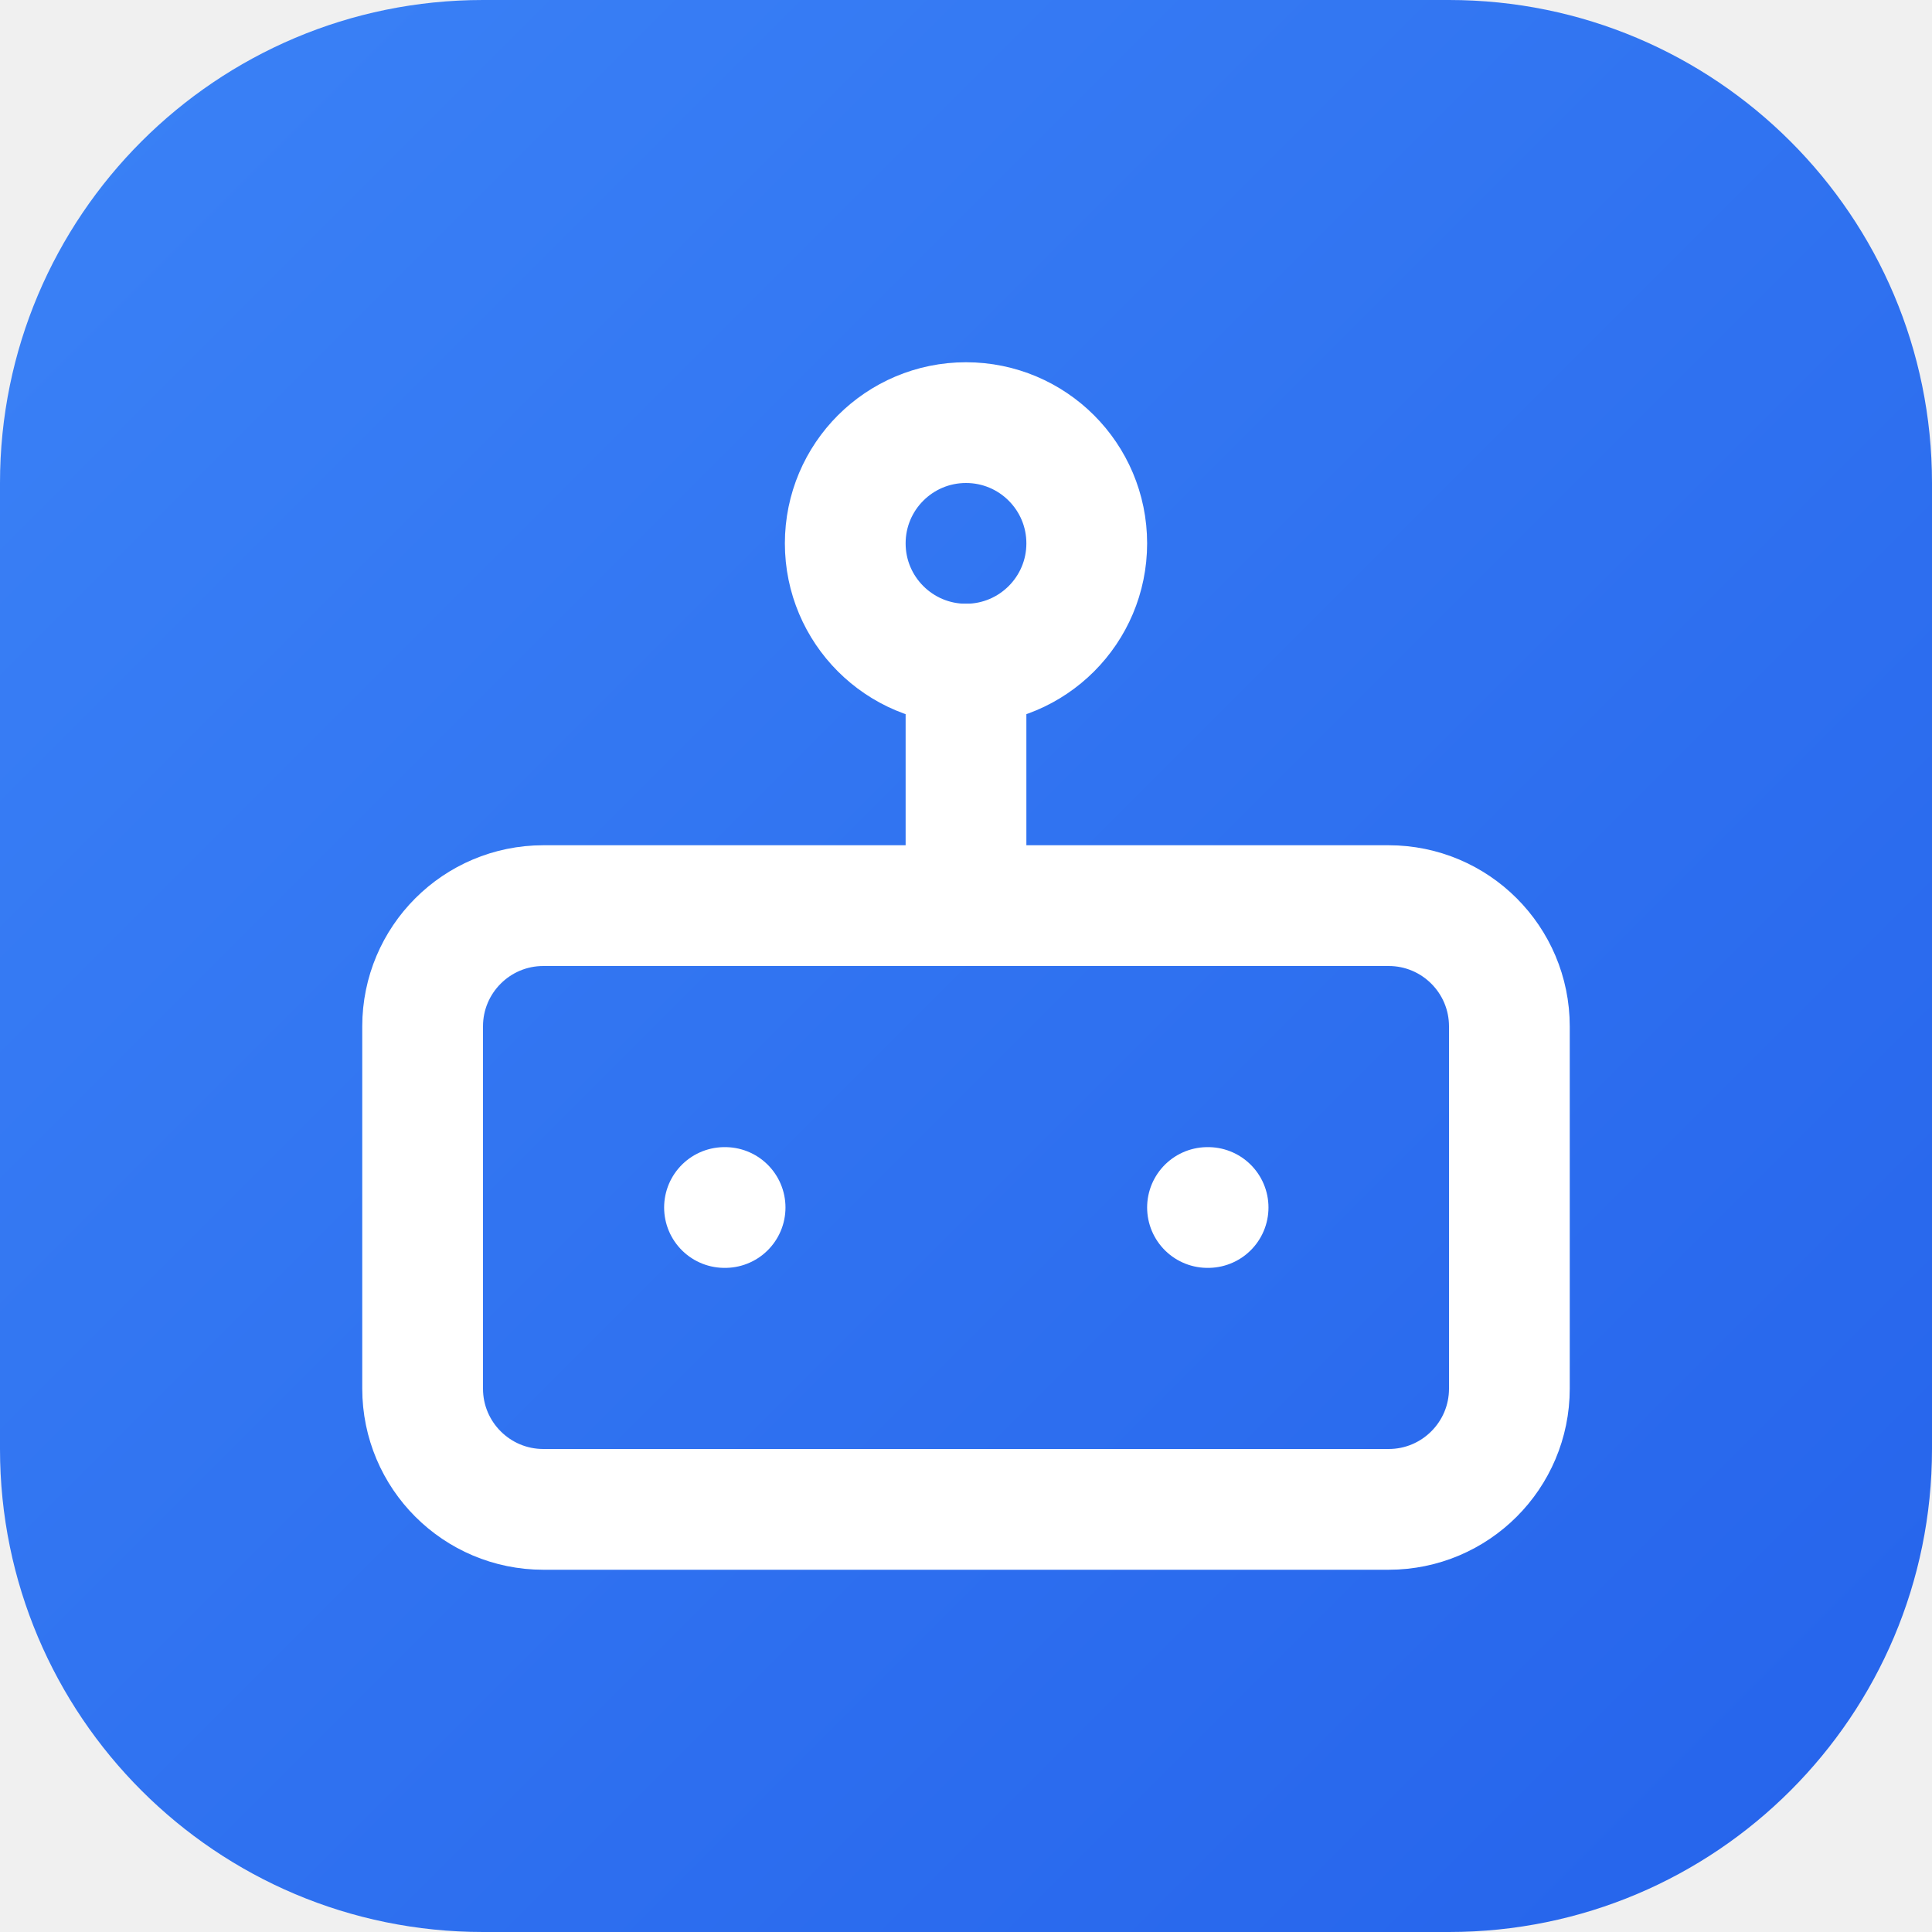
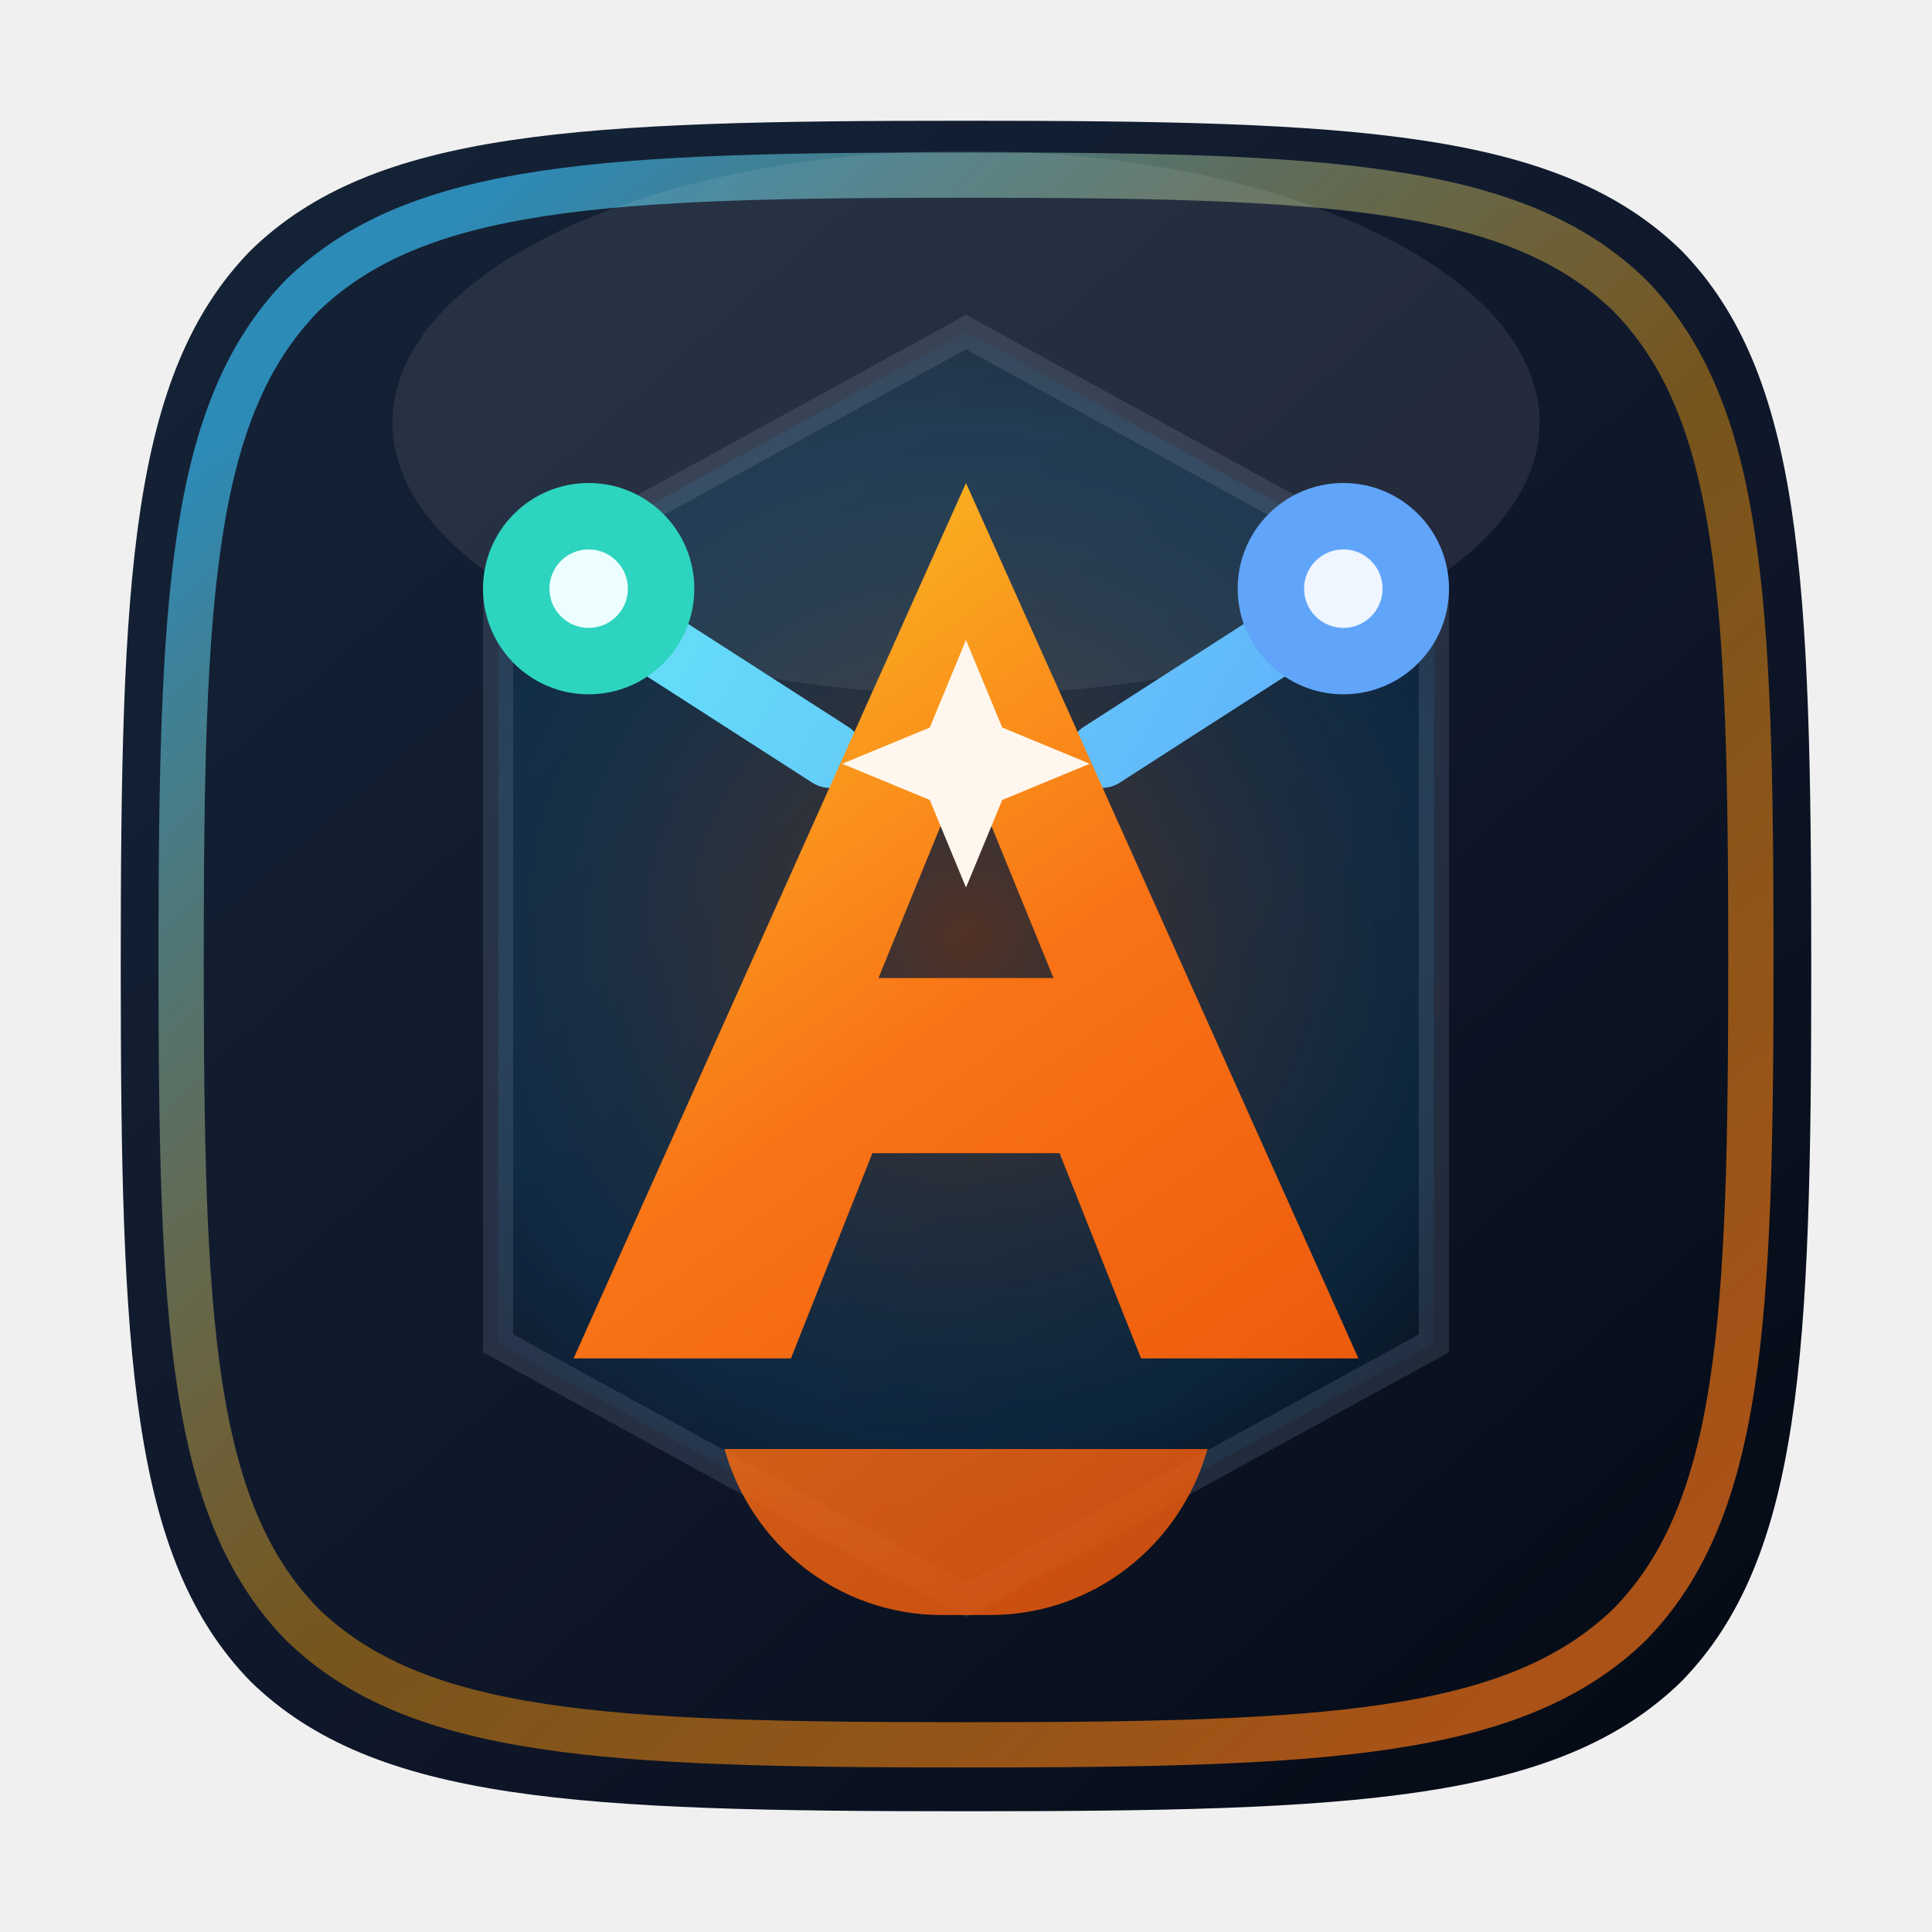
- <svg xmlns="http://www.w3.org/2000/svg" viewBox="0 0 32 32">
+ <svg xmlns="http://www.w3.org/2000/svg" viewBox="0 0 64 64" fill="none">
  <defs>
-     <linearGradient id="grad" x1="0%" y1="0%" x2="100%" y2="100%">
-       <stop offset="0%" style="stop-color:#3b82f6;stop-opacity:1" />
-       <stop offset="100%" style="stop-color:#2563eb;stop-opacity:1" />
+     <linearGradient id="shell" x1="10" y1="8" x2="54" y2="58" gradientUnits="userSpaceOnUse">
+       <stop offset="0" stop-color="#142235" />
+       <stop offset="0.55" stop-color="#0F172A" />
+       <stop offset="1" stop-color="#050B16" />
    </linearGradient>
+     <linearGradient id="rim" x1="12" y1="10" x2="52" y2="54" gradientUnits="userSpaceOnUse">
+       <stop offset="0" stop-color="#38BDF8" stop-opacity="0.75" />
+       <stop offset="0.55" stop-color="#F59E0B" stop-opacity="0.5" />
+       <stop offset="1" stop-color="#F97316" stop-opacity="0.75" />
+     </linearGradient>
+     <linearGradient id="forge" x1="21" y1="18" x2="43" y2="49" gradientUnits="userSpaceOnUse">
+       <stop offset="0" stop-color="#FBBF24" />
+       <stop offset="0.5" stop-color="#F97316" />
+       <stop offset="1" stop-color="#EA580C" />
+     </linearGradient>
+     <linearGradient id="signal" x1="17" y1="18" x2="46" y2="34" gradientUnits="userSpaceOnUse">
+       <stop offset="0" stop-color="#67E8F9" />
+       <stop offset="1" stop-color="#60A5FA" />
+     </linearGradient>
+     <radialGradient id="glow" cx="0" cy="0" r="1" gradientUnits="userSpaceOnUse" gradientTransform="translate(32 31) rotate(90) scale(26)">
+       <stop offset="0" stop-color="#F97316" stop-opacity="0.28" />
+       <stop offset="0.65" stop-color="#0EA5E9" stop-opacity="0.12" />
+       <stop offset="1" stop-color="#0F172A" stop-opacity="0" />
+     </radialGradient>
  </defs>
-   <rect width="32" height="32" rx="8" fill="url(#grad)" />
-   <g transform="translate(4, 4)">
-     <svg width="24" height="24" viewBox="0 0 24 24" fill="none" stroke="white" stroke-width="2" stroke-linecap="round" stroke-linejoin="round">
-       <rect x="3" y="11" width="18" height="10" rx="2" />
-       <circle cx="12" cy="5" r="2" />
-       <path d="M12 7v4" />
-       <line x1="8" y1="16" x2="8.01" y2="16" />
-       <line x1="16" y1="16" x2="16.01" y2="16" />
-     </svg>
-   </g>
+   <path d="M32 4C44.8 4 51.6 4.3 55.7 8.3C59.7 12.4 60 19.2 60 32C60 44.8 59.7 51.6 55.7 55.7C51.6 59.7 44.8 60 32 60C19.2 60 12.4 59.7 8.3 55.7C4.3 51.6 4 44.8 4 32C4 19.2 4.3 12.4 8.3 8.3C12.4 4.3 19.2 4 32 4Z" fill="url(#shell)" />
+   <path d="M32 5.8C43.9 5.8 50.2 6.1 54 9.8C57.7 13.6 58 19.9 58 31.8C58 43.7 57.7 50 54 53.8C50.2 57.5 43.9 57.8 32 57.8C20.1 57.8 13.8 57.5 10 53.8C6.3 50 6 43.7 6 31.8C6 19.9 6.3 13.6 10 9.8C13.8 6.1 20.1 5.8 32 5.8Z" stroke="url(#rim)" stroke-opacity="0.9" stroke-width="1.5" />
+   <ellipse cx="32" cy="14" rx="19" ry="9" fill="#FFFFFF" opacity="0.08" />
+   <path d="M32 11L47.5 19.5V44.5L32 53L16.5 44.5V19.5L32 11Z" fill="url(#glow)" stroke="#94A3B8" stroke-opacity="0.18" />
+   <path d="M20.5 20.5L27.5 25" stroke="url(#signal)" stroke-width="2.2" stroke-linecap="round" />
+   <path d="M43.5 20.5L36.5 25" stroke="url(#signal)" stroke-width="2.2" stroke-linecap="round" />
+   <circle cx="19.5" cy="19.5" r="3.5" fill="#2DD4BF" />
+   <circle cx="44.5" cy="19.5" r="3.5" fill="#60A5FA" />
+   <circle cx="19.5" cy="19.5" r="1.3" fill="#ECFEFF" />
+   <circle cx="44.5" cy="19.5" r="1.3" fill="#EFF6FF" />
+   <path d="M32 16L19 45H26.2L28.9 38.2H35.1L37.8 45H45L32 16ZM32 25.3L34.9 32.4H29.1L32 25.3Z" fill="url(#forge)" fill-rule="evenodd" clip-rule="evenodd" />
+   <path d="M24 48H40C39.1 51.2 36.2 53.5 32.8 53.5H31.2C27.8 53.5 24.9 51.2 24 48Z" fill="url(#forge)" opacity="0.85" />
+   <path d="M32 21.2L33.2 24.1L36.1 25.3L33.2 26.5L32 29.4L30.8 26.5L27.9 25.3L30.8 24.1L32 21.2Z" fill="#FFF7ED" />
</svg>
